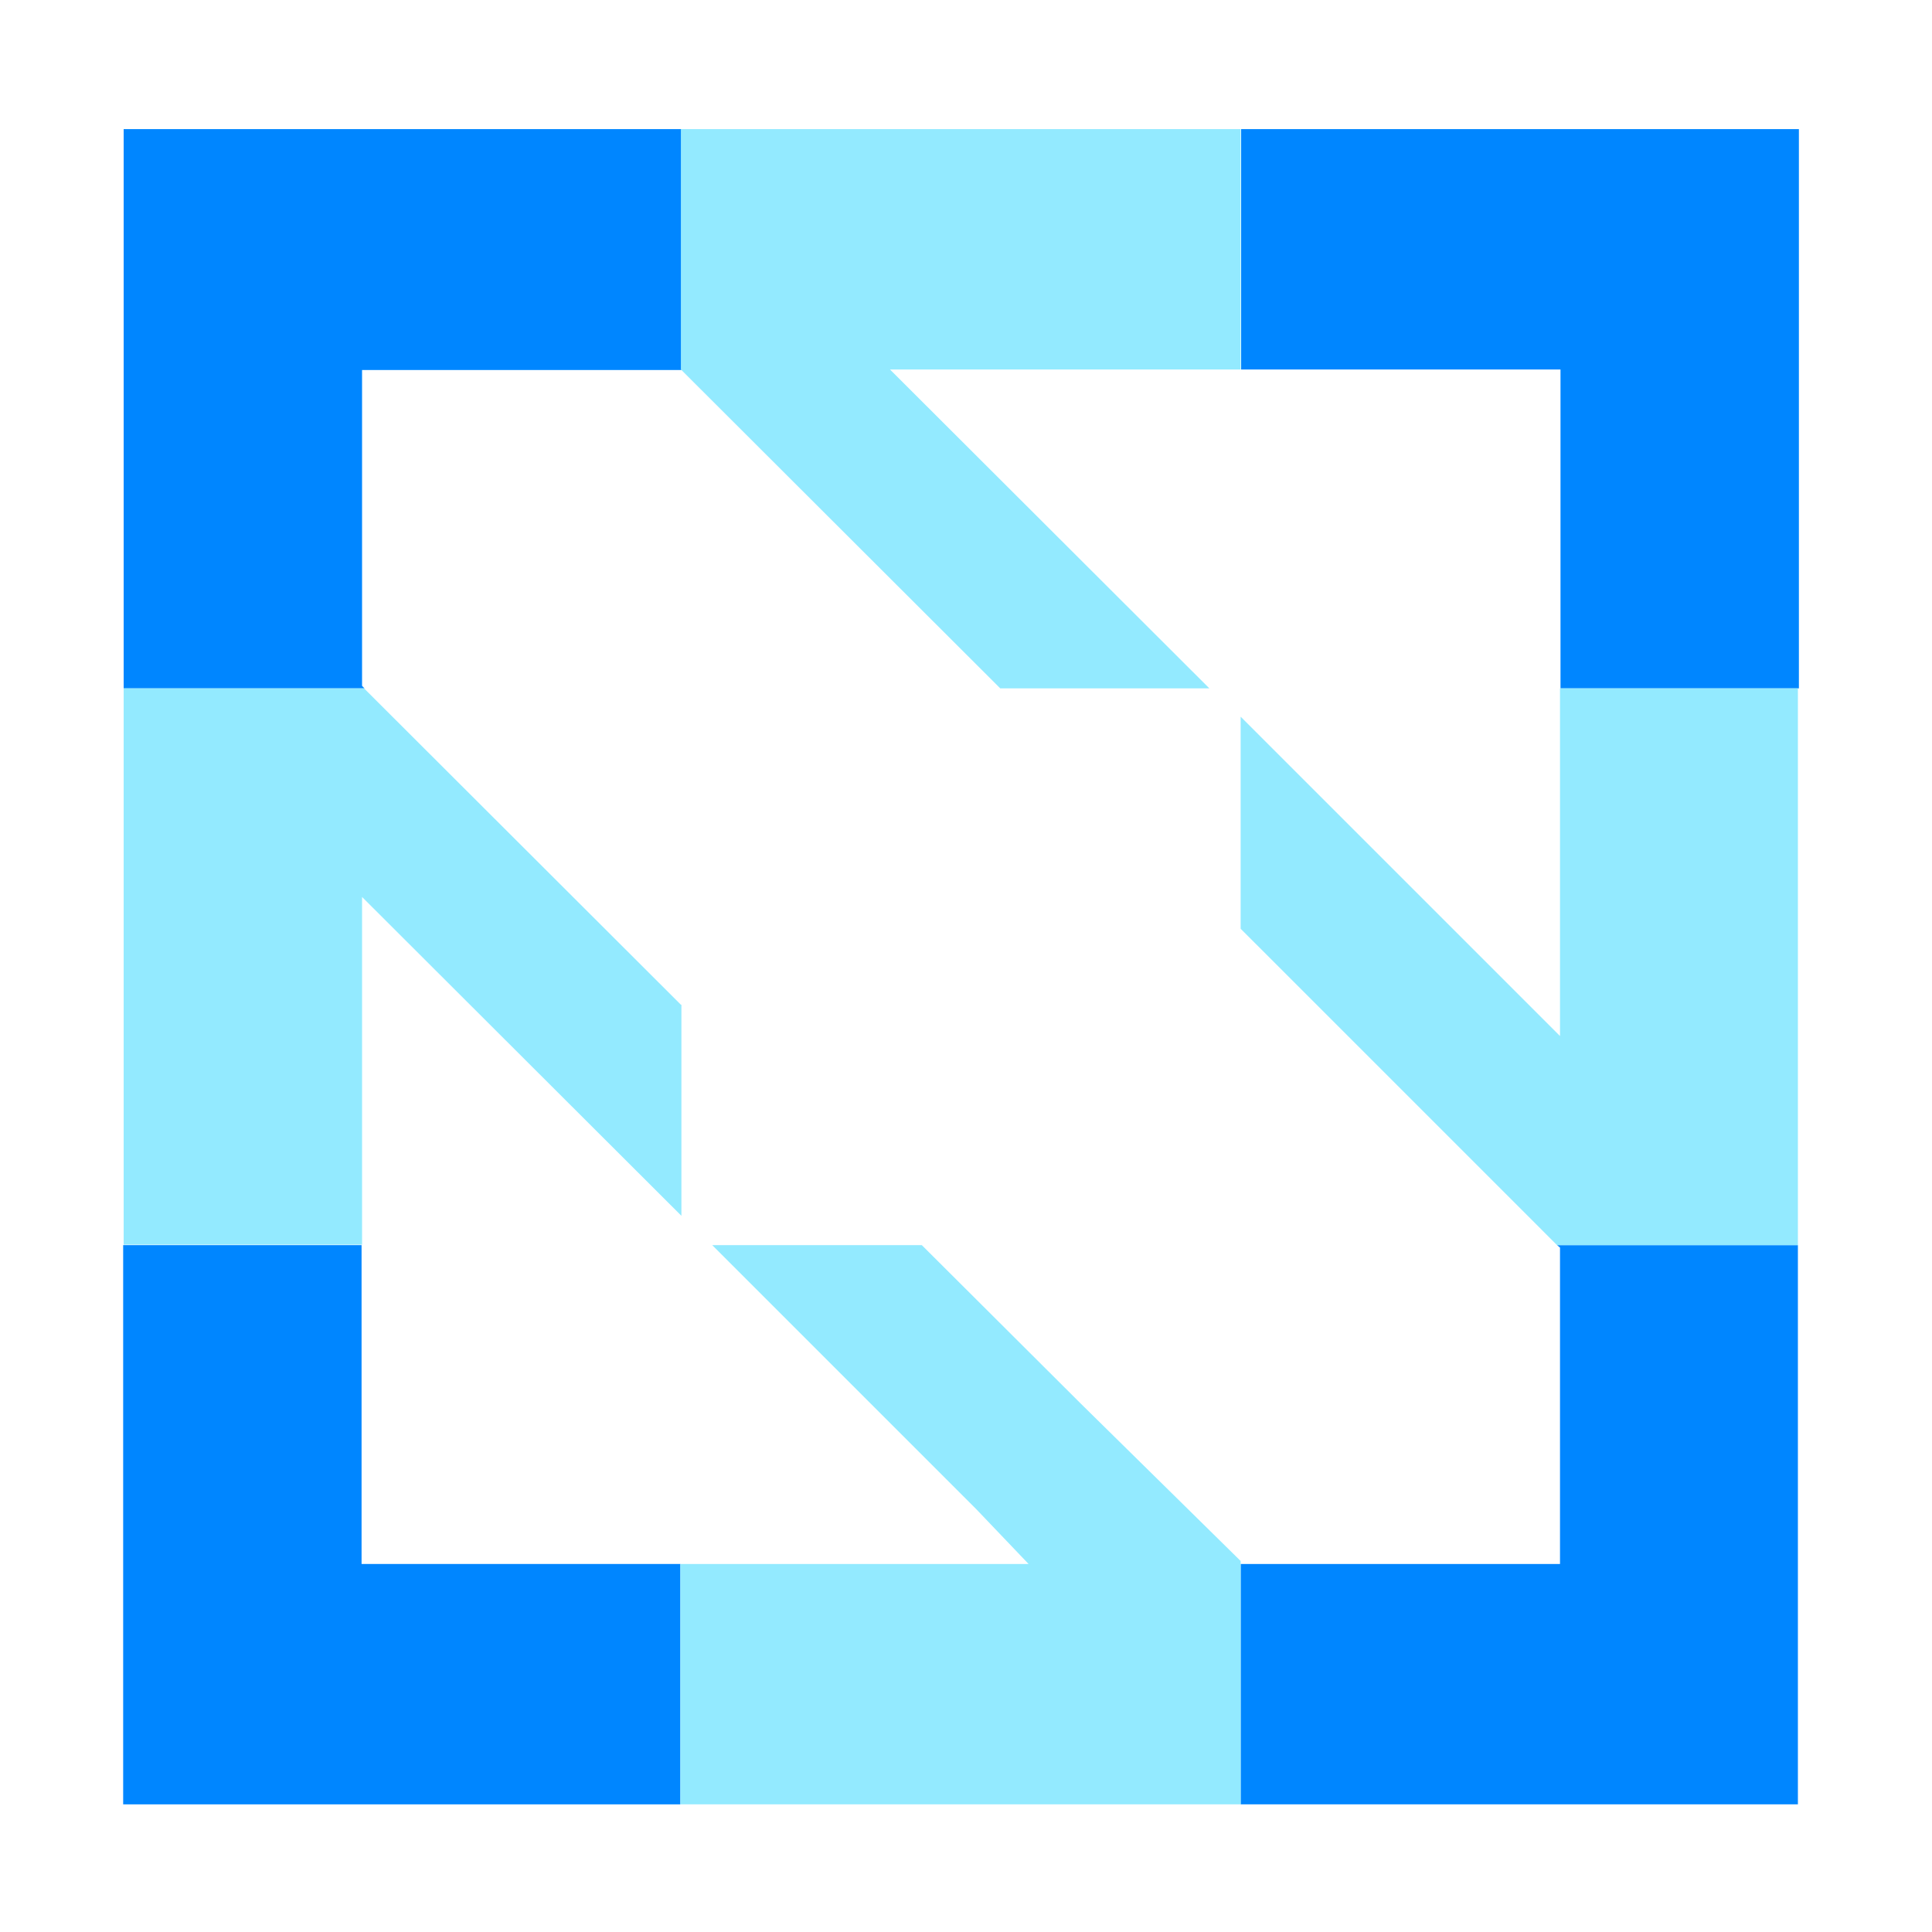
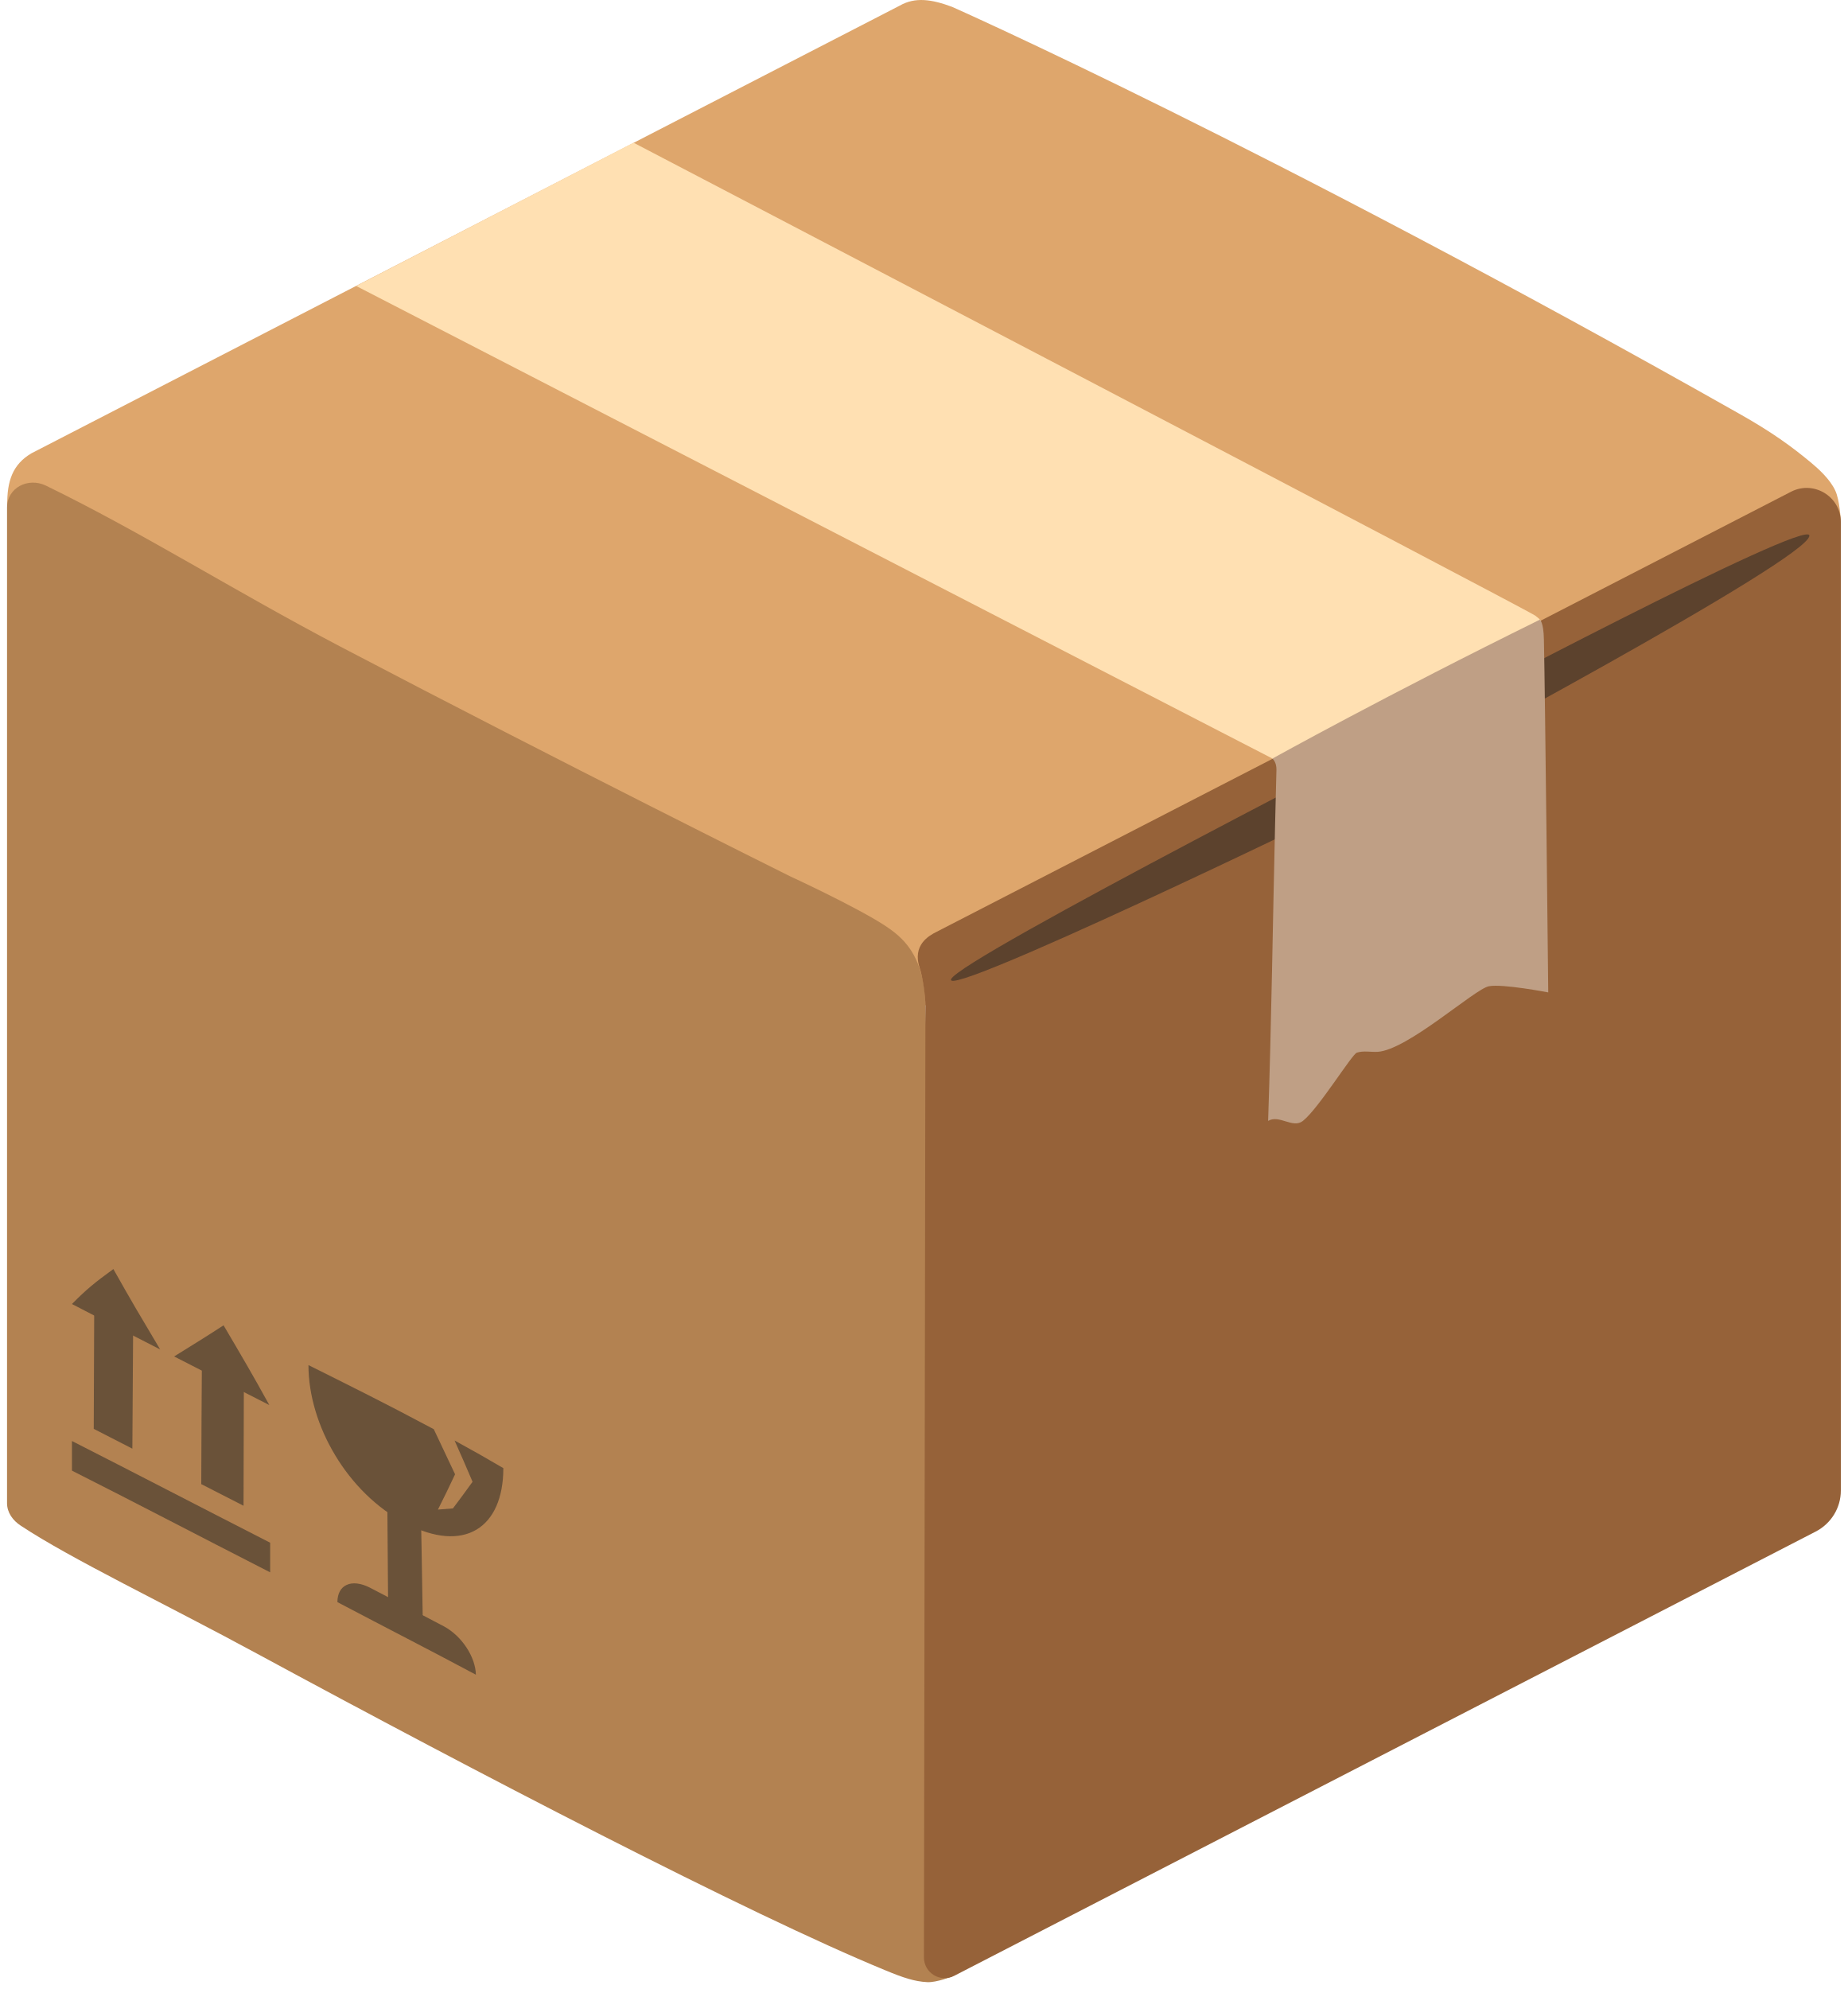
- <svg xmlns="http://www.w3.org/2000/svg" version="1.1" id="a" x="0px" y="0px" viewBox="0 0 389 389" style="enable-background:new 0 0 389 389;" xml:space="preserve">
-   <style type="text/css">
- 	.st0{fill:#0086FF;}
- 	.st1{fill:#93EAFF;}
- </style>
-   <g>
-     <path class="st0" d="M72.8,250.7h-48v112.6h112.2v-48.4H72.8V250.7z" />
-     <path class="st0" d="M314.1,251.2v63.7h-64.3v48.4h112.2V250.7h-48.5L314.1,251.2z" />
-     <path class="st0" d="M24.9,138.6h48.5l-0.5-0.5V74.5h64.3V26H24.9V138.6z" />
-     <path class="st0" d="M249.9,26v48.4h64.3v64.2h48V26C362.1,26,249.9,26,249.9,26z" />
-     <path class="st1" d="M243.5,138.6l-64.3-64.2h70.6V26H137.1v48.4l64.3,64.2H243.5z" />
-     <path class="st1" d="M185.6,250.7h-42.2l53.2,53.2l10.5,11h-70.1v48.4h112.8v-49l-32.1-31.6L185.6,250.7z" />
-     <path class="st1" d="M314.1,138.6v70l-11.1-11.1l-53.2-53.2V187l31.6,31.6l32.1,32.1h48.5V138.6H314.1L314.1,138.6z" />
-     <path class="st1" d="M137.1,202.3l-63.8-63.7H24.9v112h48v-70l64.3,64.2V202.3z" />
+ <svg xmlns="http://www.w3.org/2000/svg" width="118" height="127" viewBox="0 0 118 127" fill="none">
+   <path d="M57.448 0.363L2.011 28.942C0.8 29.654 0.449 30.717 0.46 32.258L0.566 34.182L59.096 64.196L117.487 34.66C117.487 34.66 117.551 34.362 117.551 33.321C117.551 33.321 117.498 31.95 117.19 31.312C116.85 30.589 116.127 29.941 115.659 29.548C114.416 28.517 113.172 27.603 111.057 26.412C80.735 9.269 60.796 0.437 60.796 0.437C59.51 -0.041 58.447 -0.211 57.448 0.363Z" fill="#DEA66C" />
+   <path d="M1.331 97.42C4.562 99.556 10.461 102.362 16.423 105.593C30.282 113.096 47.798 122.215 56.513 125.797C57.693 126.286 58.394 126.52 59.212 126.562C59.818 126.594 60.817 126.19 60.817 126.19C60.817 126.19 59.191 67.533 59.096 64.185C59 60.912 57.629 59.828 56.417 59.041C54.525 57.83 50.423 55.938 50.423 55.938C50.423 55.938 36.054 48.795 21.705 41.271C14.882 37.689 9.122 34.022 2.925 31.004C1.788 30.462 0.449 31.142 0.449 32.417V95.974C0.449 96.58 0.821 97.09 1.331 97.42Z" fill="#B38251" />
+   <path d="M115.946 97.792L60.934 126.158C60.052 126.615 59 125.978 59 124.979L59.096 64.206C59.096 63.622 58.915 62.336 58.734 61.826C58.235 60.338 59.319 59.743 59.808 59.498L114.373 31.397C115.819 30.653 117.551 31.705 117.551 33.331V95.177C117.551 96.272 116.935 97.281 115.946 97.792Z" fill="#966239" />
+   <path opacity="0.5" d="M91.374 45.798C91.374 45.798 61.221 61.22 60.732 62.527C60.243 63.824 84.391 52.218 87.218 50.762C90.417 49.114 115.542 35.68 115.542 34.203C115.553 32.991 91.374 45.798 91.374 45.798Z" fill="#212121" />
+   <g opacity="0.5">
+     <path d="M4.594 93.902C8.516 95.879 12.406 97.919 17.252 100.396C17.252 99.641 17.252 99.258 17.252 98.504C12.427 96.038 8.526 94.008 4.594 92.01C4.594 92.764 4.594 93.147 4.594 93.902Z" fill="#212121" />
+     <path d="M12.852 94.763C13.957 95.326 14.51 95.613 15.552 96.144C15.562 92.85 15.562 91.202 15.573 87.907C14.531 87.376 13.989 87.1 12.895 86.536C12.873 89.831 12.863 91.468 12.852 94.763Z" fill="#212121" />
+     <path d="M5.986 91.234C6.9 91.702 7.41 91.967 8.452 92.499C8.473 89.215 8.484 87.578 8.505 84.294C7.453 83.752 6.943 83.497 6.018 83.008C6.008 86.302 5.997 87.95 5.986 91.234Z" fill="#212121" />
+     <path d="M11.12 86.611C13.638 87.897 14.978 88.588 17.199 89.714C16.093 87.705 15.488 86.685 14.276 84.623C13.033 85.431 12.384 85.824 11.12 86.611Z" fill="#212121" />
+     <path d="M4.594 83.263C6.475 84.241 7.74 84.889 10.227 86.164C8.994 84.092 8.378 83.061 7.24 81.031C6.082 81.871 5.54 82.306 4.594 83.263Z" fill="#212121" />
  </g>
+   <g opacity="0.5">
+     <path d="M24.788 102.989C25.67 103.446 26.127 103.69 27.009 104.147C26.945 100.236 26.913 98.281 26.839 94.369C25.989 93.923 25.564 93.7 24.713 93.264C24.745 97.154 24.756 99.099 24.788 102.989Z" fill="#212121" />
+     <path d="M21.546 102.298C24.777 103.999 27.285 105.274 30.389 106.932C30.367 105.816 29.507 104.466 28.337 103.839C26.509 102.872 25.468 102.341 23.619 101.373C22.428 100.768 21.546 101.203 21.546 102.298Z" fill="#212121" />
+     <path d="M27.7 91.255C28.242 92.403 28.518 92.988 29.06 94.135C28.635 95.039 28.412 95.496 27.965 96.389C28.348 96.357 28.54 96.346 28.922 96.314C29.432 95.634 29.687 95.294 30.176 94.614C29.73 93.562 29.496 93.03 29.028 91.978C30.325 92.69 30.963 93.051 32.142 93.742C32.142 97.547 29.655 99.226 25.914 97.271C22.173 95.326 19.697 90.979 19.697 87.163C22.481 88.556 24.352 89.47 27.7 91.255Z" fill="#212121" />
+   </g>
+   <path d="M98.048 39.315C97.517 38.922 40.454 9.11 40.454 9.11L22.747 18.261L81.255 48.434L81.287 48.466L98.409 39.698C98.409 39.698 98.378 39.613 98.282 39.506C98.208 39.443 98.08 39.347 98.048 39.315Z" fill="#FFE0B2" />
+   <path d="M98.325 39.57C88.632 44.342 81.255 48.434 81.255 48.434C81.5 48.679 81.51 48.997 81.51 49.157C81.479 50.39 81.457 51.367 81.425 52.59C81.277 58.914 81.192 65.248 80.979 71.572C81.691 71.147 82.552 72.082 83.2 71.572C84.2 70.785 86.325 67.32 86.644 67.214C87.069 67.076 87.526 67.182 87.962 67.161C89.875 67.055 94.158 63.154 95.072 62.974C95.954 62.803 98.867 63.367 98.867 63.367C98.867 63.367 98.665 44.077 98.59 40.835C98.569 39.687 98.325 39.57 98.325 39.57Z" fill="#BF9F85" />
</svg>
